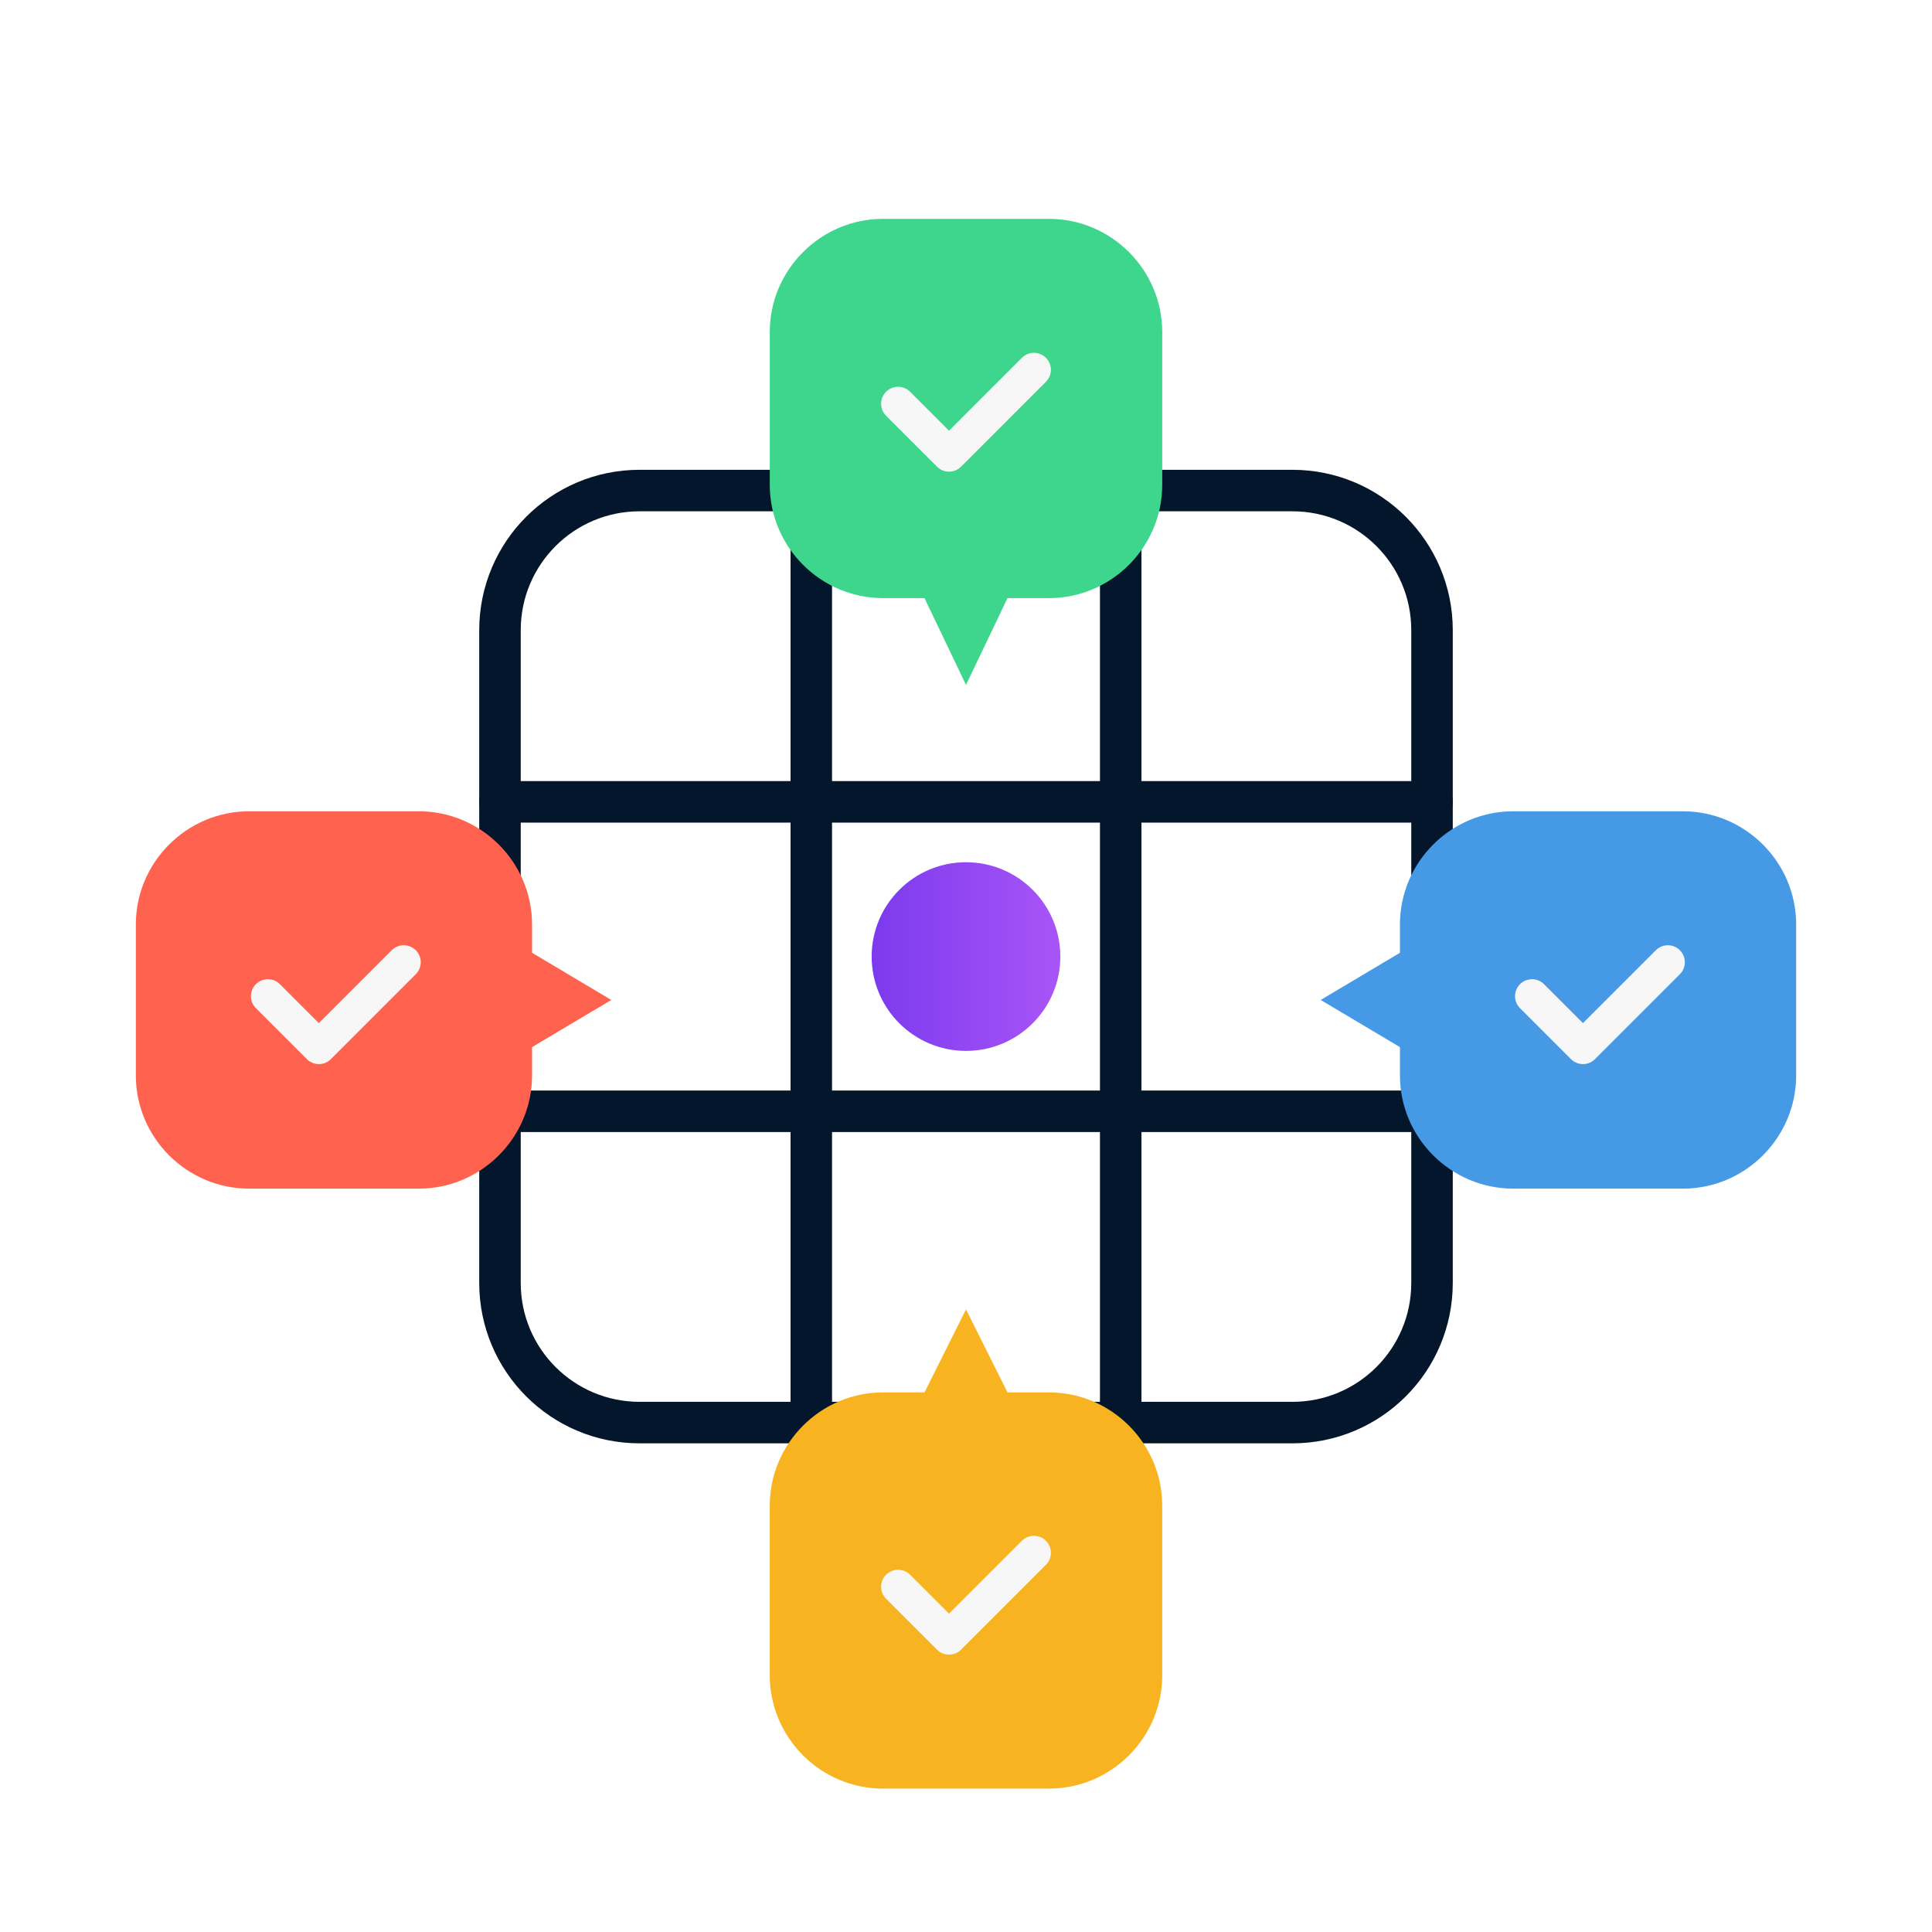
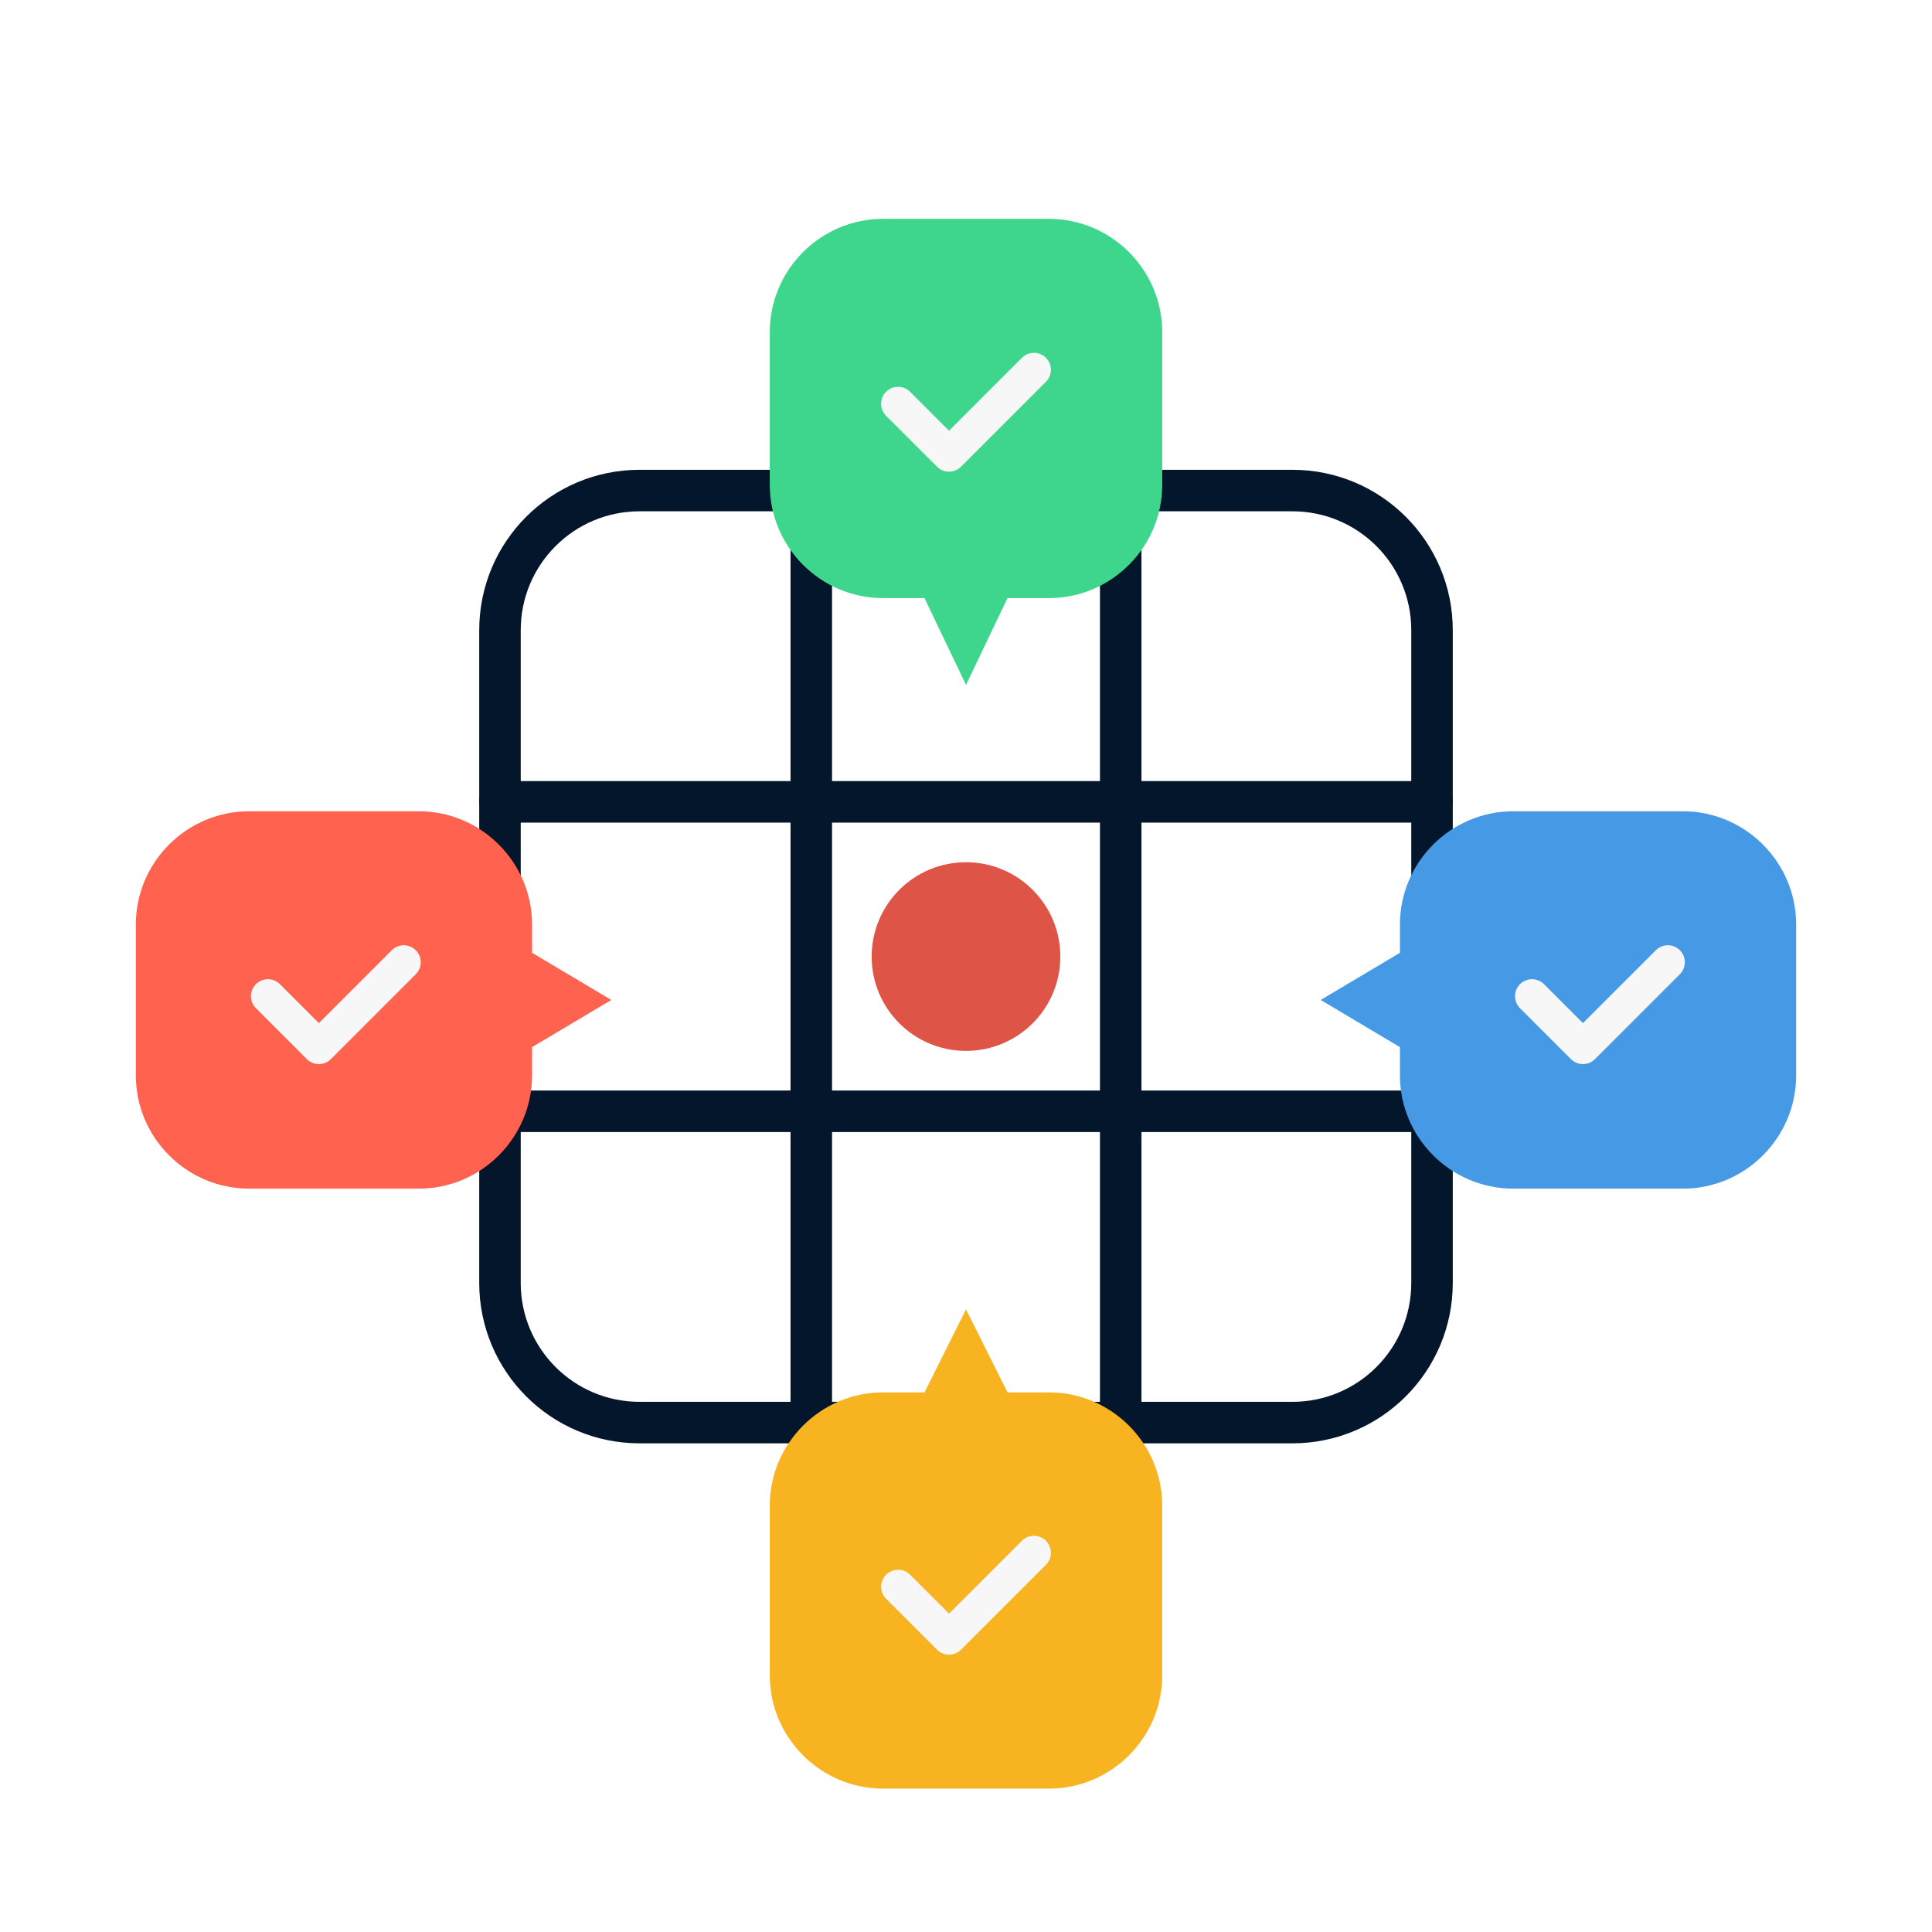
<svg xmlns="http://www.w3.org/2000/svg" width="1024" height="1024" viewBox="0 0 1024 1024">
  <defs>
    <linearGradient id="purpleGrad" x1="0%" y1="0%" x2="100%" y2="0%">
      <stop offset="0%" stop-color="#7C3AED" />
      <stop offset="100%" stop-color="#A855F7" />
    </linearGradient>
    <style>
      .grid { fill: none; stroke: #03162B; stroke-width: 22; stroke-linecap: round; stroke-linejoin: round; }
      .check { fill: none; stroke: #F7F7F7; stroke-width: 18; stroke-linecap: round; stroke-linejoin: round; }
    </style>
  </defs>
  <rect class="grid" x="265" y="260" width="494" height="494" rx="74" ry="74" />
  <line class="grid" x1="430" y1="260" x2="430" y2="754" />
  <line class="grid" x1="594" y1="260" x2="594" y2="754" />
  <line class="grid" x1="265" y1="425" x2="759" y2="425" />
  <line class="grid" x1="265" y1="589" x2="759" y2="589" />
-   <circle cx="512" cy="507" r="50" fill="url(#purpleGrad)" />
+   <circle cx="512" cy="507" r="50" fill="#DE5548" />
  <path d="M468 116            H556            C589 116 616 143 616 176            V257            C616 290 589 317 556 317            H534            L512 363            L490 317            H468            C435 317 408 290 408 257            V176            C408 143 435 116 468 116Z" fill="#3DD68C" />
  <path class="check" d="M476 214 L503 241 L548 196" />
  <path d="M132 430            H222            C255 430 282 457 282 490            V505            L324 530            L282 555            V570            C282 603 255 630 222 630            H132            C99 630 72 603 72 570            V490            C72 457 99 430 132 430Z" fill="#FF624E" />
  <path class="check" d="M142 528 L169 555 L214 510" />
  <path d="M802 430            H892            C925 430 952 457 952 490            V570            C952 603 925 630 892 630            H802            C769 630 742 603 742 570            V555            L700 530            L742 505            V490            C742 457 769 430 802 430Z" fill="#469AE5" />
  <path class="check" d="M812 528 L839 555 L884 510" />
  <path d="M468 738            H490            L512 694            L534 738            H556            C589 738 616 765 616 798            V888            C616 921 589 948 556 948            H468            C435 948 408 921 408 888            V798            C408 765 435 738 468 738Z" fill="#F8B321" />
  <path class="check" d="M476 841 L503 868 L548 823" />
</svg>
